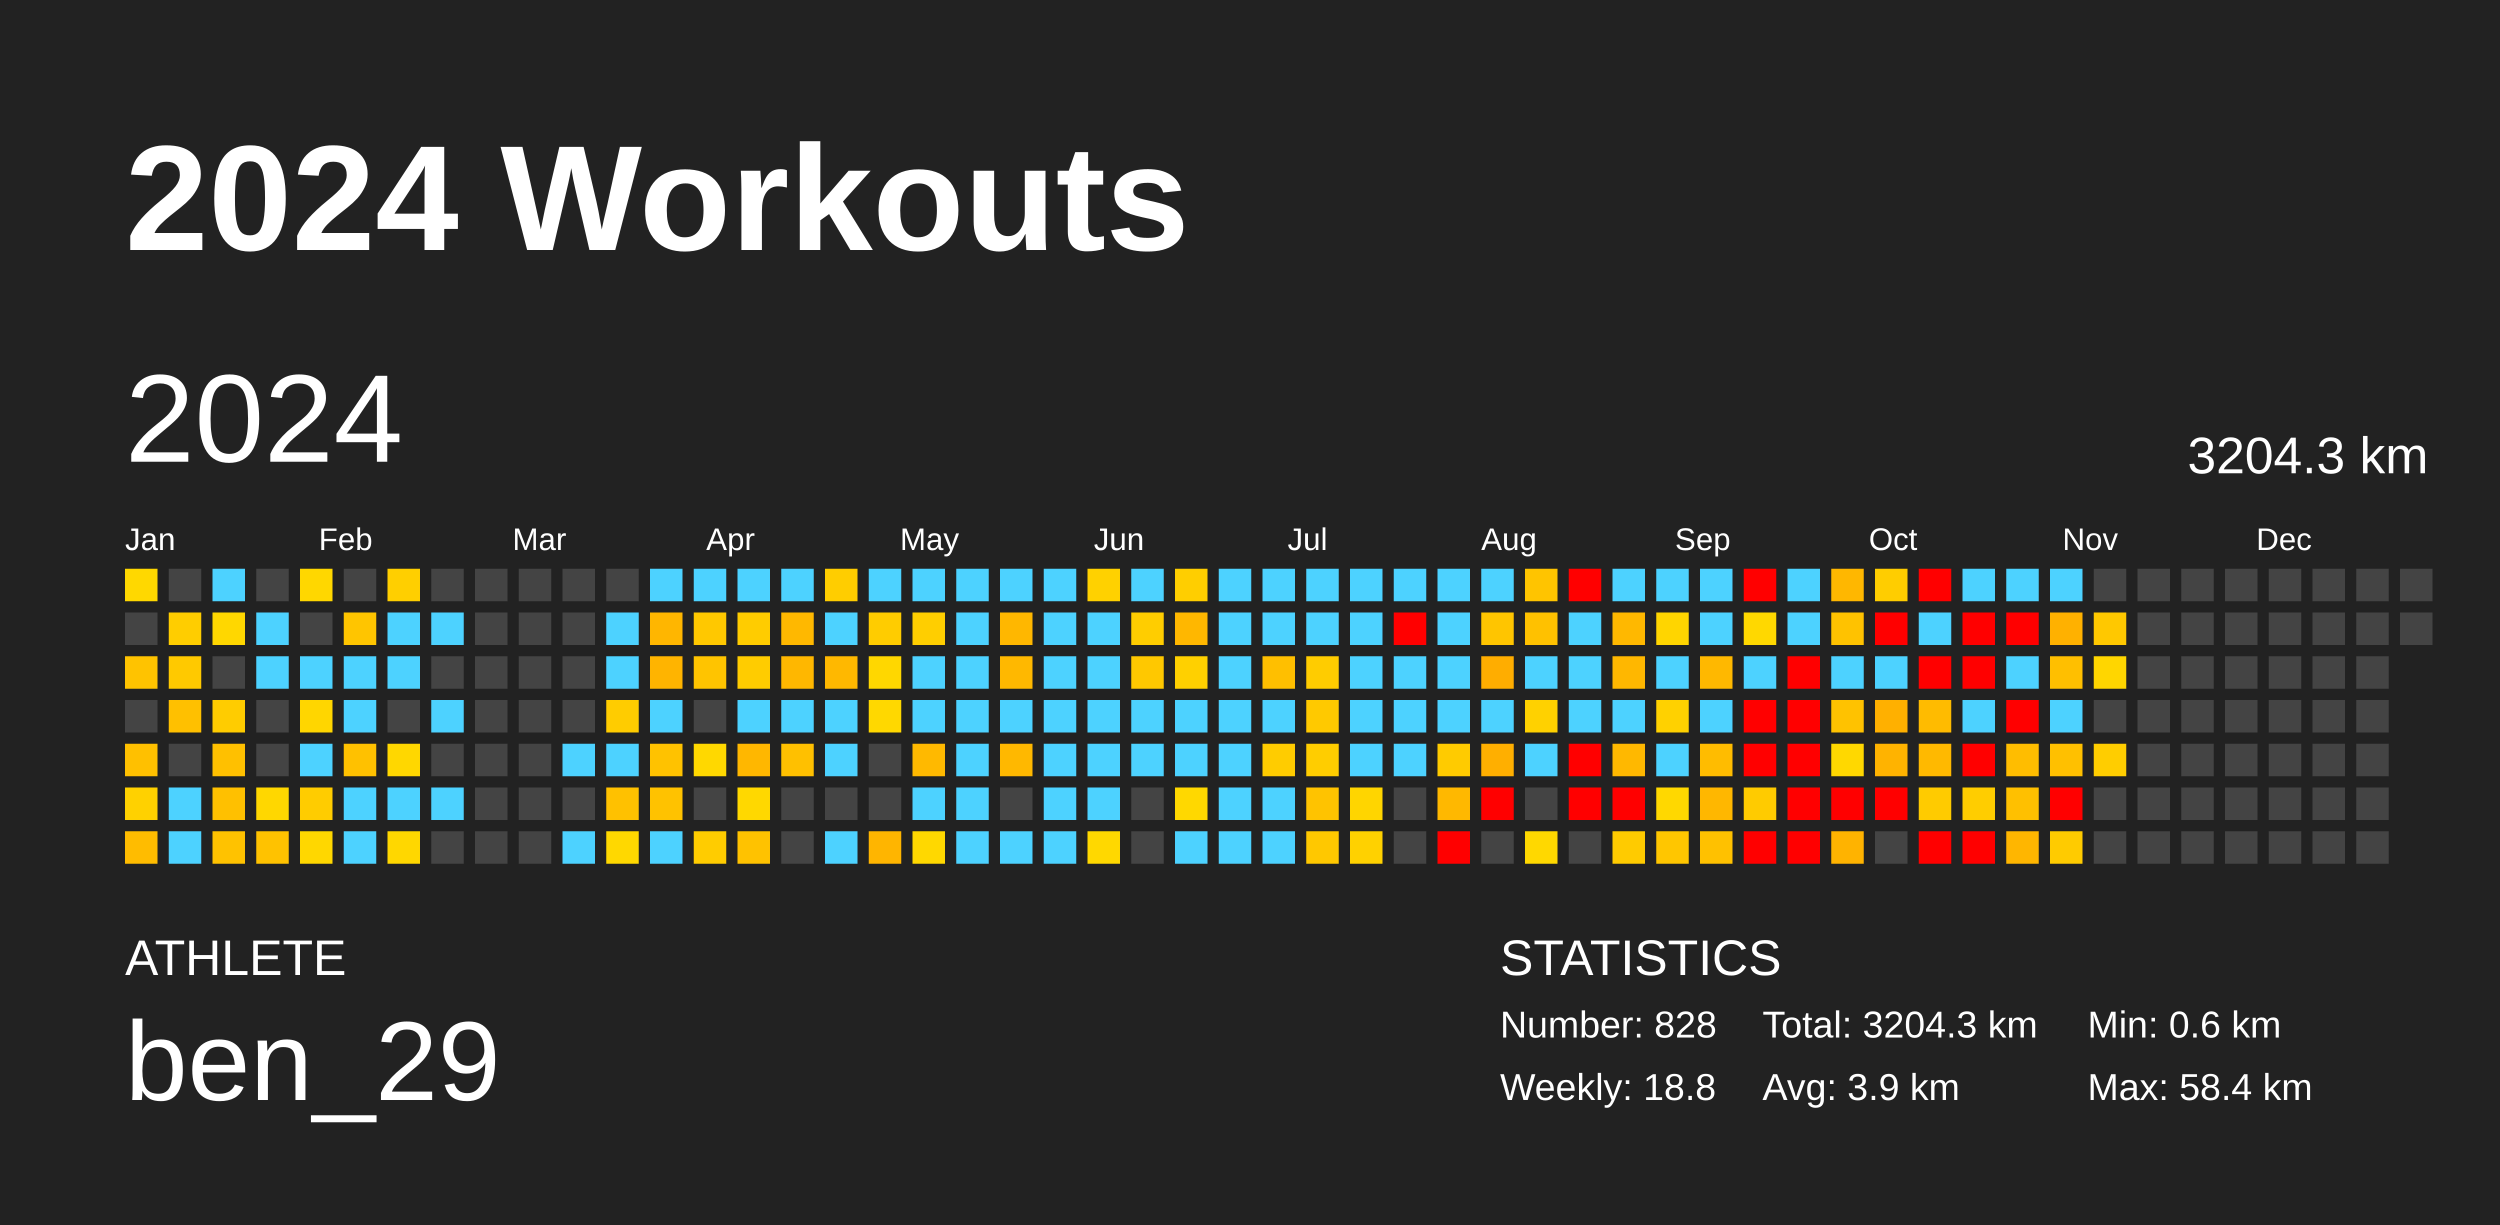
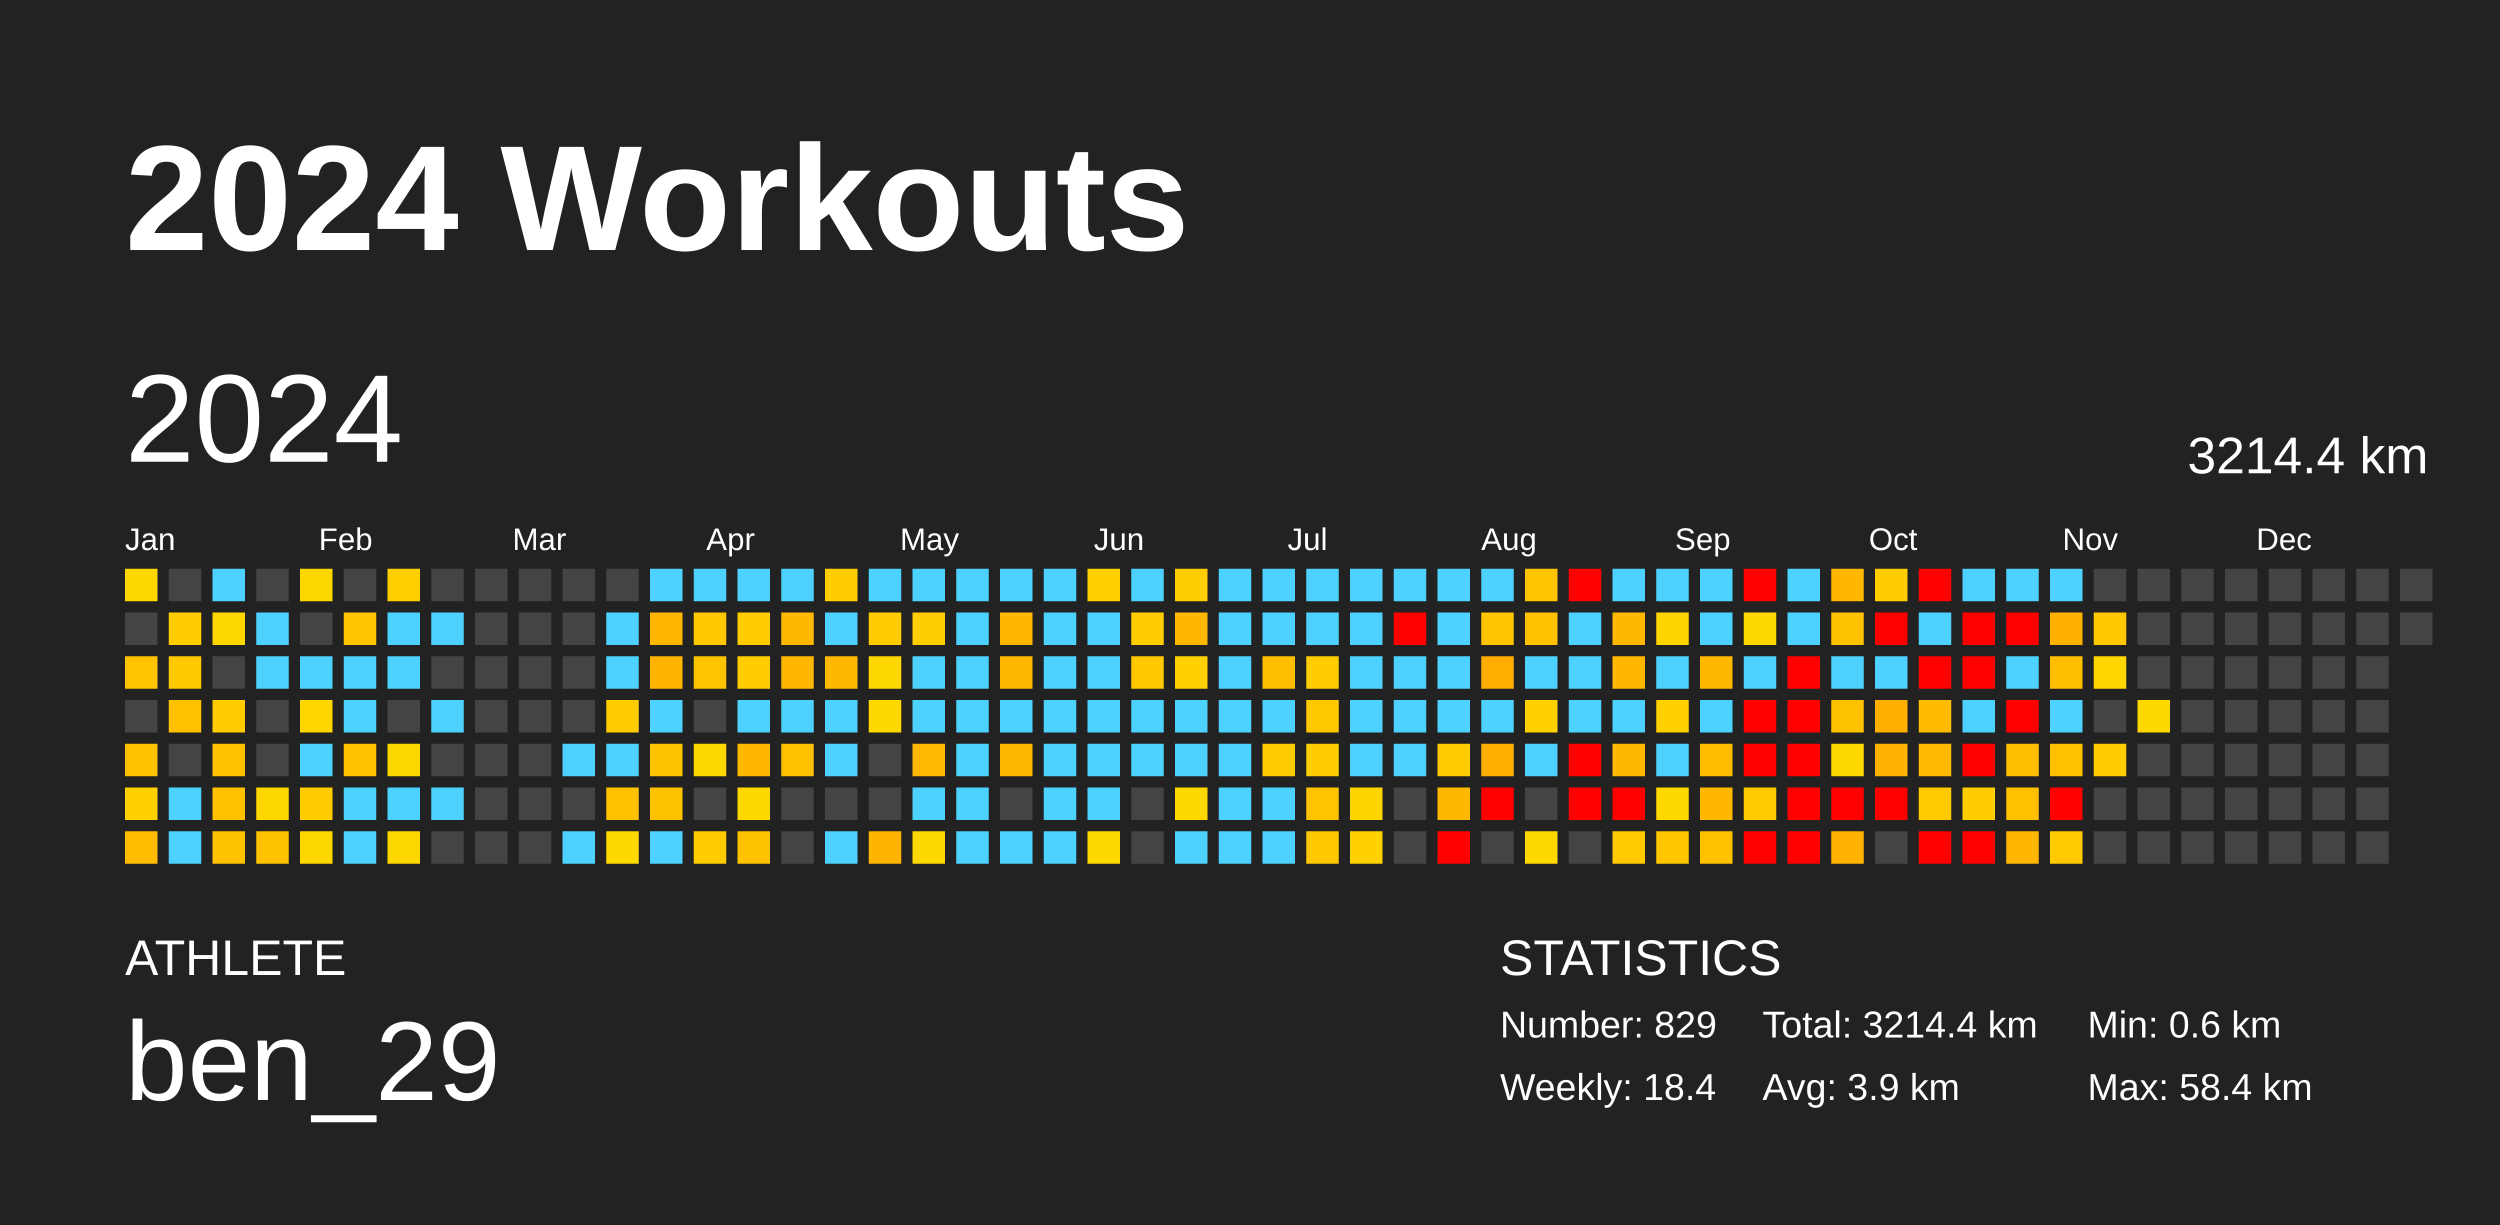
<svg xmlns="http://www.w3.org/2000/svg" baseProfile="full" height="98mm" version="1.1" viewBox="0,0,200,98" width="200mm">
  <defs />
  <rect fill="#222222" height="98" width="200" x="0" y="0" />
  <text fill="#FFFFFF" style="font-size:12px; font-family:Arial; font-weight:bold;" x="10" y="20">2024 Workouts</text>
  <text fill="#FFFFFF" style="font-size:4px; font-family:Arial" x="10" y="78">ATHLETE</text>
  <text fill="#FFFFFF" style="font-size:9px; font-family:Arial" x="10" y="88">ben_29</text>
  <text fill="#FFFFFF" style="font-size:4px; font-family:Arial" x="120" y="78">STATISTICS</text>
-   <text fill="#FFFFFF" style="font-size:3px; font-family:Arial" x="120" y="83">Number: 828</text>
-   <text fill="#FFFFFF" style="font-size:3px; font-family:Arial" x="120" y="88">Weekly: 18.8</text>
-   <text fill="#FFFFFF" style="font-size:3px; font-family:Arial" x="141" y="83">Total: 3204.3 km</text>
+   <text fill="#FFFFFF" style="font-size:3px; font-family:Arial" x="120" y="83">Number: 829</text>
+   <text fill="#FFFFFF" style="font-size:3px; font-family:Arial" x="120" y="88">Weekly: 18.4</text>
+   <text fill="#FFFFFF" style="font-size:3px; font-family:Arial" x="141" y="83">Total: 3214.4 km</text>
  <text fill="#FFFFFF" style="font-size:3px; font-family:Arial" x="141" y="88">Avg: 3.9 km</text>
  <text fill="#FFFFFF" style="font-size:3px; font-family:Arial" x="167" y="83">Min: 0.6 km</text>
  <text fill="#FFFFFF" style="font-size:3px; font-family:Arial" x="167" y="88">Max: 58.4 km</text>
  <text dominant-baseline="hanging" fill="#FFFFFF" style="font-size:10.0px; font-family:Arial;" x="10" y="30">2024</text>
-   <text dominant-baseline="hanging" fill="#FFFFFF" style="font-size:4.125px; font-family:Arial;" x="175" y="35">3204.3 km</text>
+   <text dominant-baseline="hanging" fill="#FFFFFF" style="font-size:4.125px; font-family:Arial;" x="175" y="35">3214.4 km</text>
  <text fill="#FFFFFF" style="font-size:2.5px; font-family:Arial" x="10.0" y="44">Jan</text>
  <text fill="#FFFFFF" style="font-size:2.5px; font-family:Arial" x="25.5" y="44">Feb</text>
  <text fill="#FFFFFF" style="font-size:2.5px; font-family:Arial" x="41.0" y="44">Mar</text>
  <text fill="#FFFFFF" style="font-size:2.5px; font-family:Arial" x="56.5" y="44">Apr</text>
  <text fill="#FFFFFF" style="font-size:2.5px; font-family:Arial" x="72.0" y="44">May</text>
  <text fill="#FFFFFF" style="font-size:2.5px; font-family:Arial" x="87.5" y="44">Jun</text>
  <text fill="#FFFFFF" style="font-size:2.5px; font-family:Arial" x="103.0" y="44">Jul</text>
  <text fill="#FFFFFF" style="font-size:2.5px; font-family:Arial" x="118.5" y="44">Aug</text>
  <text fill="#FFFFFF" style="font-size:2.5px; font-family:Arial" x="134.0" y="44">Sep</text>
  <text fill="#FFFFFF" style="font-size:2.5px; font-family:Arial" x="149.5" y="44">Oct</text>
  <text fill="#FFFFFF" style="font-size:2.5px; font-family:Arial" x="165.0" y="44">Nov</text>
  <text fill="#FFFFFF" style="font-size:2.5px; font-family:Arial" x="180.5" y="44">Dec</text>
  <rect fill="#ffd800" height="2.6" width="2.6" x="10.0" y="45.5" />
  <rect fill="#444444" height="2.6" width="2.6" x="10.0" y="49.0" />
  <rect fill="#ffc300" height="2.6" width="2.6" x="10.0" y="52.5" />
  <rect fill="#444444" height="2.6" width="2.6" x="10.0" y="56.0" />
  <rect fill="#ffc000" height="2.6" width="2.6" x="10.0" y="59.5" />
  <rect fill="#ffd100" height="2.6" width="2.6" x="10.0" y="63.0" />
  <rect fill="#ffbc00" height="2.6" width="2.6" x="10.0" y="66.5" />
  <rect fill="#444444" height="2.6" width="2.6" x="13.5" y="45.5" />
  <rect fill="#ffcd00" height="2.6" width="2.6" x="13.5" y="49.0" />
  <rect fill="#ffc900" height="2.6" width="2.6" x="13.5" y="52.5" />
  <rect fill="#ffc000" height="2.6" width="2.6" x="13.5" y="56.0" />
  <rect fill="#444444" height="2.6" width="2.6" x="13.5" y="59.5" />
  <rect fill="#4dd2ff" height="2.6" width="2.6" x="13.5" y="63.0" />
  <rect fill="#4dd2ff" height="2.6" width="2.6" x="13.5" y="66.5" />
  <rect fill="#4dd2ff" height="2.6" width="2.6" x="17.0" y="45.5" />
  <rect fill="#ffd700" height="2.6" width="2.6" x="17.0" y="49.0" />
  <rect fill="#444444" height="2.6" width="2.6" x="17.0" y="52.5" />
  <rect fill="#ffcc00" height="2.6" width="2.6" x="17.0" y="56.0" />
  <rect fill="#ffc000" height="2.6" width="2.6" x="17.0" y="59.5" />
  <rect fill="#ffc000" height="2.6" width="2.6" x="17.0" y="63.0" />
  <rect fill="#ffc200" height="2.6" width="2.6" x="17.0" y="66.5" />
  <rect fill="#444444" height="2.6" width="2.6" x="20.5" y="45.5" />
  <rect fill="#4dd2ff" height="2.6" width="2.6" x="20.5" y="49.0" />
  <rect fill="#4dd2ff" height="2.6" width="2.6" x="20.5" y="52.5" />
  <rect fill="#444444" height="2.6" width="2.6" x="20.5" y="56.0" />
  <rect fill="#444444" height="2.6" width="2.6" x="20.5" y="59.5" />
  <rect fill="#ffd700" height="2.6" width="2.6" x="20.5" y="63.0" />
  <rect fill="#ffc200" height="2.6" width="2.6" x="20.5" y="66.5" />
  <rect fill="#ffd700" height="2.6" width="2.6" x="24.0" y="45.5" />
  <rect fill="#444444" height="2.6" width="2.6" x="24.0" y="49.0" />
  <rect fill="#4dd2ff" height="2.6" width="2.6" x="24.0" y="52.5" />
  <rect fill="#ffd600" height="2.6" width="2.6" x="24.0" y="56.0" />
  <rect fill="#4dd2ff" height="2.6" width="2.6" x="24.0" y="59.5" />
  <rect fill="#ffcc00" height="2.6" width="2.6" x="24.0" y="63.0" />
  <rect fill="#ffd700" height="2.6" width="2.6" x="24.0" y="66.5" />
  <rect fill="#444444" height="2.6" width="2.6" x="27.5" y="45.5" />
  <rect fill="#ffc500" height="2.6" width="2.6" x="27.5" y="49.0" />
  <rect fill="#4dd2ff" height="2.6" width="2.6" x="27.5" y="52.5" />
  <rect fill="#4dd2ff" height="2.6" width="2.6" x="27.5" y="56.0" />
  <rect fill="#ffc100" height="2.6" width="2.6" x="27.5" y="59.5" />
  <rect fill="#4dd2ff" height="2.6" width="2.6" x="27.5" y="63.0" />
  <rect fill="#4dd2ff" height="2.6" width="2.6" x="27.5" y="66.5" />
  <rect fill="#ffcf00" height="2.6" width="2.6" x="31.0" y="45.5" />
  <rect fill="#4dd2ff" height="2.6" width="2.6" x="31.0" y="49.0" />
  <rect fill="#4dd2ff" height="2.6" width="2.6" x="31.0" y="52.5" />
  <rect fill="#444444" height="2.6" width="2.6" x="31.0" y="56.0" />
  <rect fill="#ffd700" height="2.6" width="2.6" x="31.0" y="59.5" />
  <rect fill="#4dd2ff" height="2.6" width="2.6" x="31.0" y="63.0" />
  <rect fill="#ffd700" height="2.6" width="2.6" x="31.0" y="66.5" />
  <rect fill="#444444" height="2.6" width="2.6" x="34.5" y="45.5" />
  <rect fill="#4dd2ff" height="2.6" width="2.6" x="34.5" y="49.0" />
  <rect fill="#444444" height="2.6" width="2.6" x="34.5" y="52.5" />
  <rect fill="#4dd2ff" height="2.6" width="2.6" x="34.5" y="56.0" />
  <rect fill="#444444" height="2.6" width="2.6" x="34.5" y="59.5" />
  <rect fill="#4dd2ff" height="2.6" width="2.6" x="34.5" y="63.0" />
  <rect fill="#444444" height="2.6" width="2.6" x="34.5" y="66.5" />
  <rect fill="#444444" height="2.6" width="2.6" x="38.0" y="45.5" />
  <rect fill="#444444" height="2.6" width="2.6" x="38.0" y="49.0" />
  <rect fill="#444444" height="2.6" width="2.6" x="38.0" y="52.5" />
  <rect fill="#444444" height="2.6" width="2.6" x="38.0" y="56.0" />
  <rect fill="#444444" height="2.6" width="2.6" x="38.0" y="59.5" />
  <rect fill="#444444" height="2.6" width="2.6" x="38.0" y="63.0" />
  <rect fill="#444444" height="2.6" width="2.6" x="38.0" y="66.5" />
  <rect fill="#444444" height="2.6" width="2.6" x="41.5" y="45.5" />
  <rect fill="#444444" height="2.6" width="2.6" x="41.5" y="49.0" />
  <rect fill="#444444" height="2.6" width="2.6" x="41.5" y="52.5" />
  <rect fill="#444444" height="2.6" width="2.6" x="41.5" y="56.0" />
  <rect fill="#444444" height="2.6" width="2.6" x="41.5" y="59.5" />
  <rect fill="#444444" height="2.6" width="2.6" x="41.5" y="63.0" />
  <rect fill="#444444" height="2.6" width="2.6" x="41.5" y="66.5" />
  <rect fill="#444444" height="2.6" width="2.6" x="45.0" y="45.5" />
  <rect fill="#444444" height="2.6" width="2.6" x="45.0" y="49.0" />
  <rect fill="#444444" height="2.6" width="2.6" x="45.0" y="52.5" />
  <rect fill="#444444" height="2.6" width="2.6" x="45.0" y="56.0" />
  <rect fill="#4dd2ff" height="2.6" width="2.6" x="45.0" y="59.5" />
  <rect fill="#444444" height="2.6" width="2.6" x="45.0" y="63.0" />
  <rect fill="#4dd2ff" height="2.6" width="2.6" x="45.0" y="66.5" />
  <rect fill="#444444" height="2.6" width="2.6" x="48.5" y="45.5" />
  <rect fill="#4dd2ff" height="2.6" width="2.6" x="48.5" y="49.0" />
  <rect fill="#4dd2ff" height="2.6" width="2.6" x="48.5" y="52.5" />
  <rect fill="#ffcc00" height="2.6" width="2.6" x="48.5" y="56.0" />
  <rect fill="#4dd2ff" height="2.6" width="2.6" x="48.5" y="59.5" />
  <rect fill="#ffc100" height="2.6" width="2.6" x="48.5" y="63.0" />
  <rect fill="#ffd800" height="2.6" width="2.6" x="48.5" y="66.5" />
  <rect fill="#4dd2ff" height="2.6" width="2.6" x="52.0" y="45.5" />
  <rect fill="#ffb600" height="2.6" width="2.6" x="52.0" y="49.0" />
  <rect fill="#ffb400" height="2.6" width="2.6" x="52.0" y="52.5" />
  <rect fill="#4dd2ff" height="2.6" width="2.6" x="52.0" y="56.0" />
  <rect fill="#ffc200" height="2.6" width="2.6" x="52.0" y="59.5" />
  <rect fill="#ffc200" height="2.6" width="2.6" x="52.0" y="63.0" />
  <rect fill="#4dd2ff" height="2.6" width="2.6" x="52.0" y="66.5" />
  <rect fill="#4dd2ff" height="2.6" width="2.6" x="55.5" y="45.5" />
  <rect fill="#ffc800" height="2.6" width="2.6" x="55.5" y="49.0" />
  <rect fill="#ffc400" height="2.6" width="2.6" x="55.5" y="52.5" />
  <rect fill="#444444" height="2.6" width="2.6" x="55.5" y="56.0" />
  <rect fill="#ffd800" height="2.6" width="2.6" x="55.5" y="59.5" />
  <rect fill="#444444" height="2.6" width="2.6" x="55.5" y="63.0" />
  <rect fill="#ffcc00" height="2.6" width="2.6" x="55.5" y="66.5" />
  <rect fill="#4dd2ff" height="2.6" width="2.6" x="59.0" y="45.5" />
  <rect fill="#ffcc00" height="2.6" width="2.6" x="59.0" y="49.0" />
  <rect fill="#ffcc00" height="2.6" width="2.6" x="59.0" y="52.5" />
  <rect fill="#4dd2ff" height="2.6" width="2.6" x="59.0" y="56.0" />
  <rect fill="#ffb700" height="2.6" width="2.6" x="59.0" y="59.5" />
  <rect fill="#ffd800" height="2.6" width="2.6" x="59.0" y="63.0" />
  <rect fill="#ffc200" height="2.6" width="2.6" x="59.0" y="66.5" />
  <rect fill="#4dd2ff" height="2.6" width="2.6" x="62.5" y="45.5" />
  <rect fill="#ffb800" height="2.6" width="2.6" x="62.5" y="49.0" />
  <rect fill="#ffb700" height="2.6" width="2.6" x="62.5" y="52.5" />
  <rect fill="#4dd2ff" height="2.6" width="2.6" x="62.5" y="56.0" />
  <rect fill="#ffc000" height="2.6" width="2.6" x="62.5" y="59.5" />
  <rect fill="#444444" height="2.6" width="2.6" x="62.5" y="63.0" />
  <rect fill="#444444" height="2.6" width="2.6" x="62.5" y="66.5" />
  <rect fill="#ffcd00" height="2.6" width="2.6" x="66.0" y="45.5" />
  <rect fill="#4dd2ff" height="2.6" width="2.6" x="66.0" y="49.0" />
  <rect fill="#ffb800" height="2.6" width="2.6" x="66.0" y="52.5" />
  <rect fill="#4dd2ff" height="2.6" width="2.6" x="66.0" y="56.0" />
  <rect fill="#4dd2ff" height="2.6" width="2.6" x="66.0" y="59.5" />
  <rect fill="#444444" height="2.6" width="2.6" x="66.0" y="63.0" />
  <rect fill="#4dd2ff" height="2.6" width="2.6" x="66.0" y="66.5" />
  <rect fill="#4dd2ff" height="2.6" width="2.6" x="69.5" y="45.5" />
  <rect fill="#ffcc00" height="2.6" width="2.6" x="69.5" y="49.0" />
  <rect fill="#ffd700" height="2.6" width="2.6" x="69.5" y="52.5" />
  <rect fill="#ffd800" height="2.6" width="2.6" x="69.5" y="56.0" />
  <rect fill="#444444" height="2.6" width="2.6" x="69.5" y="59.5" />
  <rect fill="#444444" height="2.6" width="2.6" x="69.5" y="63.0" />
  <rect fill="#ffb500" height="2.6" width="2.6" x="69.5" y="66.5" />
  <rect fill="#4dd2ff" height="2.6" width="2.6" x="73.0" y="45.5" />
  <rect fill="#ffce00" height="2.6" width="2.6" x="73.0" y="49.0" />
  <rect fill="#4dd2ff" height="2.6" width="2.6" x="73.0" y="52.5" />
  <rect fill="#4dd2ff" height="2.6" width="2.6" x="73.0" y="56.0" />
  <rect fill="#ffb900" height="2.6" width="2.6" x="73.0" y="59.5" />
  <rect fill="#4dd2ff" height="2.6" width="2.6" x="73.0" y="63.0" />
  <rect fill="#ffd800" height="2.6" width="2.6" x="73.0" y="66.5" />
  <rect fill="#4dd2ff" height="2.6" width="2.6" x="76.5" y="45.5" />
  <rect fill="#4dd2ff" height="2.6" width="2.6" x="76.5" y="49.0" />
  <rect fill="#4dd2ff" height="2.6" width="2.6" x="76.5" y="52.5" />
  <rect fill="#4dd2ff" height="2.6" width="2.6" x="76.5" y="56.0" />
  <rect fill="#4dd2ff" height="2.6" width="2.6" x="76.5" y="59.5" />
  <rect fill="#4dd2ff" height="2.6" width="2.6" x="76.5" y="63.0" />
  <rect fill="#4dd2ff" height="2.6" width="2.6" x="76.5" y="66.5" />
  <rect fill="#4dd2ff" height="2.6" width="2.6" x="80.0" y="45.5" />
  <rect fill="#ffb700" height="2.6" width="2.6" x="80.0" y="49.0" />
  <rect fill="#ffb800" height="2.6" width="2.6" x="80.0" y="52.5" />
  <rect fill="#4dd2ff" height="2.6" width="2.6" x="80.0" y="56.0" />
  <rect fill="#ffb800" height="2.6" width="2.6" x="80.0" y="59.5" />
  <rect fill="#444444" height="2.6" width="2.6" x="80.0" y="63.0" />
  <rect fill="#4dd2ff" height="2.6" width="2.6" x="80.0" y="66.5" />
  <rect fill="#4dd2ff" height="2.6" width="2.6" x="83.5" y="45.5" />
  <rect fill="#4dd2ff" height="2.6" width="2.6" x="83.5" y="49.0" />
  <rect fill="#4dd2ff" height="2.6" width="2.6" x="83.5" y="52.5" />
  <rect fill="#4dd2ff" height="2.6" width="2.6" x="83.5" y="56.0" />
  <rect fill="#4dd2ff" height="2.6" width="2.6" x="83.5" y="59.5" />
  <rect fill="#4dd2ff" height="2.6" width="2.6" x="83.5" y="63.0" />
  <rect fill="#4dd2ff" height="2.6" width="2.6" x="83.5" y="66.5" />
  <rect fill="#ffd100" height="2.6" width="2.6" x="87.0" y="45.5" />
  <rect fill="#4dd2ff" height="2.6" width="2.6" x="87.0" y="49.0" />
  <rect fill="#4dd2ff" height="2.6" width="2.6" x="87.0" y="52.5" />
  <rect fill="#4dd2ff" height="2.6" width="2.6" x="87.0" y="56.0" />
  <rect fill="#4dd2ff" height="2.6" width="2.6" x="87.0" y="59.5" />
  <rect fill="#4dd2ff" height="2.6" width="2.6" x="87.0" y="63.0" />
  <rect fill="#ffd800" height="2.6" width="2.6" x="87.0" y="66.5" />
  <rect fill="#4dd2ff" height="2.6" width="2.6" x="90.5" y="45.5" />
  <rect fill="#ffcd00" height="2.6" width="2.6" x="90.5" y="49.0" />
  <rect fill="#ffc800" height="2.6" width="2.6" x="90.5" y="52.5" />
  <rect fill="#4dd2ff" height="2.6" width="2.6" x="90.5" y="56.0" />
  <rect fill="#4dd2ff" height="2.6" width="2.6" x="90.5" y="59.5" />
  <rect fill="#444444" height="2.6" width="2.6" x="90.5" y="63.0" />
  <rect fill="#444444" height="2.6" width="2.6" x="90.5" y="66.5" />
  <rect fill="#ffce00" height="2.6" width="2.6" x="94.0" y="45.5" />
  <rect fill="#ffb700" height="2.6" width="2.6" x="94.0" y="49.0" />
  <rect fill="#ffd000" height="2.6" width="2.6" x="94.0" y="52.5" />
  <rect fill="#4dd2ff" height="2.6" width="2.6" x="94.0" y="56.0" />
  <rect fill="#4dd2ff" height="2.6" width="2.6" x="94.0" y="59.5" />
  <rect fill="#ffd800" height="2.6" width="2.6" x="94.0" y="63.0" />
  <rect fill="#4dd2ff" height="2.6" width="2.6" x="94.0" y="66.5" />
  <rect fill="#4dd2ff" height="2.6" width="2.6" x="97.5" y="45.5" />
  <rect fill="#4dd2ff" height="2.6" width="2.6" x="97.5" y="49.0" />
  <rect fill="#4dd2ff" height="2.6" width="2.6" x="97.5" y="52.5" />
  <rect fill="#4dd2ff" height="2.6" width="2.6" x="97.5" y="56.0" />
  <rect fill="#4dd2ff" height="2.6" width="2.6" x="97.5" y="59.5" />
  <rect fill="#4dd2ff" height="2.6" width="2.6" x="97.5" y="63.0" />
  <rect fill="#4dd2ff" height="2.6" width="2.6" x="97.5" y="66.5" />
  <rect fill="#4dd2ff" height="2.6" width="2.6" x="101.0" y="45.5" />
  <rect fill="#4dd2ff" height="2.6" width="2.6" x="101.0" y="49.0" />
  <rect fill="#ffbf00" height="2.6" width="2.6" x="101.0" y="52.5" />
  <rect fill="#4dd2ff" height="2.6" width="2.6" x="101.0" y="56.0" />
  <rect fill="#ffcc00" height="2.6" width="2.6" x="101.0" y="59.5" />
  <rect fill="#4dd2ff" height="2.6" width="2.6" x="101.0" y="63.0" />
  <rect fill="#4dd2ff" height="2.6" width="2.6" x="101.0" y="66.5" />
  <rect fill="#4dd2ff" height="2.6" width="2.6" x="104.5" y="45.5" />
  <rect fill="#4dd2ff" height="2.6" width="2.6" x="104.5" y="49.0" />
  <rect fill="#ffcc00" height="2.6" width="2.6" x="104.5" y="52.5" />
  <rect fill="#ffc900" height="2.6" width="2.6" x="104.5" y="56.0" />
  <rect fill="#ffcd00" height="2.6" width="2.6" x="104.5" y="59.5" />
  <rect fill="#ffc300" height="2.6" width="2.6" x="104.5" y="63.0" />
  <rect fill="#ffc800" height="2.6" width="2.6" x="104.5" y="66.5" />
  <rect fill="#4dd2ff" height="2.6" width="2.6" x="108.0" y="45.5" />
  <rect fill="#4dd2ff" height="2.6" width="2.6" x="108.0" y="49.0" />
  <rect fill="#4dd2ff" height="2.6" width="2.6" x="108.0" y="52.5" />
  <rect fill="#4dd2ff" height="2.6" width="2.6" x="108.0" y="56.0" />
  <rect fill="#4dd2ff" height="2.6" width="2.6" x="108.0" y="59.5" />
  <rect fill="#ffd500" height="2.6" width="2.6" x="108.0" y="63.0" />
  <rect fill="#ffd100" height="2.6" width="2.6" x="108.0" y="66.5" />
  <rect fill="#4dd2ff" height="2.6" width="2.6" x="111.5" y="45.5" />
  <rect fill="red" height="2.6" width="2.6" x="111.5" y="49.0" />
  <rect fill="#4dd2ff" height="2.6" width="2.6" x="111.5" y="52.5" />
  <rect fill="#4dd2ff" height="2.6" width="2.6" x="111.5" y="56.0" />
  <rect fill="#4dd2ff" height="2.6" width="2.6" x="111.5" y="59.5" />
  <rect fill="#444444" height="2.6" width="2.6" x="111.5" y="63.0" />
  <rect fill="#444444" height="2.6" width="2.6" x="111.5" y="66.5" />
  <rect fill="#4dd2ff" height="2.6" width="2.6" x="115.0" y="45.5" />
  <rect fill="#4dd2ff" height="2.6" width="2.6" x="115.0" y="49.0" />
  <rect fill="#4dd2ff" height="2.6" width="2.6" x="115.0" y="52.5" />
  <rect fill="#4dd2ff" height="2.6" width="2.6" x="115.0" y="56.0" />
  <rect fill="#ffcb00" height="2.6" width="2.6" x="115.0" y="59.5" />
  <rect fill="#ffb800" height="2.6" width="2.6" x="115.0" y="63.0" />
  <rect fill="red" height="2.6" width="2.6" x="115.0" y="66.5" />
  <rect fill="#4dd2ff" height="2.6" width="2.6" x="118.5" y="45.5" />
  <rect fill="#ffc500" height="2.6" width="2.6" x="118.5" y="49.0" />
  <rect fill="#ffad00" height="2.6" width="2.6" x="118.5" y="52.5" />
  <rect fill="#4dd2ff" height="2.6" width="2.6" x="118.5" y="56.0" />
  <rect fill="#ffaf00" height="2.6" width="2.6" x="118.5" y="59.5" />
  <rect fill="red" height="2.6" width="2.6" x="118.5" y="63.0" />
  <rect fill="#444444" height="2.6" width="2.6" x="118.5" y="66.5" />
  <rect fill="#ffc400" height="2.6" width="2.6" x="122.0" y="45.5" />
  <rect fill="#ffc100" height="2.6" width="2.6" x="122.0" y="49.0" />
  <rect fill="#4dd2ff" height="2.6" width="2.6" x="122.0" y="52.5" />
  <rect fill="#ffd100" height="2.6" width="2.6" x="122.0" y="56.0" />
  <rect fill="#4dd2ff" height="2.6" width="2.6" x="122.0" y="59.5" />
  <rect fill="#444444" height="2.6" width="2.6" x="122.0" y="63.0" />
  <rect fill="#ffd800" height="2.6" width="2.6" x="122.0" y="66.5" />
  <rect fill="red" height="2.6" width="2.6" x="125.5" y="45.5" />
  <rect fill="#4dd2ff" height="2.6" width="2.6" x="125.5" y="49.0" />
  <rect fill="#4dd2ff" height="2.6" width="2.6" x="125.5" y="52.5" />
  <rect fill="#4dd2ff" height="2.6" width="2.6" x="125.5" y="56.0" />
  <rect fill="red" height="2.6" width="2.6" x="125.5" y="59.5" />
  <rect fill="red" height="2.6" width="2.6" x="125.5" y="63.0" />
  <rect fill="#444444" height="2.6" width="2.6" x="125.5" y="66.5" />
  <rect fill="#4dd2ff" height="2.6" width="2.6" x="129.0" y="45.5" />
  <rect fill="#ffb800" height="2.6" width="2.6" x="129.0" y="49.0" />
  <rect fill="#ffb700" height="2.6" width="2.6" x="129.0" y="52.5" />
  <rect fill="#4dd2ff" height="2.6" width="2.6" x="129.0" y="56.0" />
  <rect fill="#ffb800" height="2.6" width="2.6" x="129.0" y="59.5" />
  <rect fill="red" height="2.6" width="2.6" x="129.0" y="63.0" />
  <rect fill="#ffcb00" height="2.6" width="2.6" x="129.0" y="66.5" />
  <rect fill="#4dd2ff" height="2.6" width="2.6" x="132.5" y="45.5" />
  <rect fill="#ffd500" height="2.6" width="2.6" x="132.5" y="49.0" />
  <rect fill="#4dd2ff" height="2.6" width="2.6" x="132.5" y="52.5" />
  <rect fill="#ffd100" height="2.6" width="2.6" x="132.5" y="56.0" />
  <rect fill="#4dd2ff" height="2.6" width="2.6" x="132.5" y="59.5" />
  <rect fill="#ffd800" height="2.6" width="2.6" x="132.5" y="63.0" />
  <rect fill="#ffc600" height="2.6" width="2.6" x="132.5" y="66.5" />
  <rect fill="#4dd2ff" height="2.6" width="2.6" x="136.0" y="45.5" />
  <rect fill="#4dd2ff" height="2.6" width="2.6" x="136.0" y="49.0" />
  <rect fill="#ffb800" height="2.6" width="2.6" x="136.0" y="52.5" />
  <rect fill="#4dd2ff" height="2.6" width="2.6" x="136.0" y="56.0" />
  <rect fill="#ffbc00" height="2.6" width="2.6" x="136.0" y="59.5" />
  <rect fill="#ffb700" height="2.6" width="2.6" x="136.0" y="63.0" />
  <rect fill="#ffc100" height="2.6" width="2.6" x="136.0" y="66.5" />
  <rect fill="red" height="2.6" width="2.6" x="139.5" y="45.5" />
  <rect fill="#ffd800" height="2.6" width="2.6" x="139.5" y="49.0" />
  <rect fill="#4dd2ff" height="2.6" width="2.6" x="139.5" y="52.5" />
  <rect fill="red" height="2.6" width="2.6" x="139.5" y="56.0" />
  <rect fill="red" height="2.6" width="2.6" x="139.5" y="59.5" />
  <rect fill="#ffcb00" height="2.6" width="2.6" x="139.5" y="63.0" />
  <rect fill="red" height="2.6" width="2.6" x="139.5" y="66.5" />
  <rect fill="#4dd2ff" height="2.6" width="2.6" x="143.0" y="45.5" />
  <rect fill="#4dd2ff" height="2.6" width="2.6" x="143.0" y="49.0" />
  <rect fill="red" height="2.6" width="2.6" x="143.0" y="52.5" />
  <rect fill="red" height="2.6" width="2.6" x="143.0" y="56.0" />
  <rect fill="red" height="2.6" width="2.6" x="143.0" y="59.5" />
  <rect fill="red" height="2.6" width="2.6" x="143.0" y="63.0" />
  <rect fill="red" height="2.6" width="2.6" x="143.0" y="66.5" />
  <rect fill="#ffb700" height="2.6" width="2.6" x="146.5" y="45.5" />
  <rect fill="#ffc200" height="2.6" width="2.6" x="146.5" y="49.0" />
  <rect fill="#4dd2ff" height="2.6" width="2.6" x="146.5" y="52.5" />
  <rect fill="#ffc200" height="2.6" width="2.6" x="146.5" y="56.0" />
  <rect fill="#ffd800" height="2.6" width="2.6" x="146.5" y="59.5" />
  <rect fill="red" height="2.6" width="2.6" x="146.5" y="63.0" />
  <rect fill="#ffb300" height="2.6" width="2.6" x="146.5" y="66.5" />
  <rect fill="#ffcd00" height="2.6" width="2.6" x="150.0" y="45.5" />
  <rect fill="red" height="2.6" width="2.6" x="150.0" y="49.0" />
  <rect fill="#4dd2ff" height="2.6" width="2.6" x="150.0" y="52.5" />
  <rect fill="#ffb000" height="2.6" width="2.6" x="150.0" y="56.0" />
  <rect fill="#ffb300" height="2.6" width="2.6" x="150.0" y="59.5" />
  <rect fill="red" height="2.6" width="2.6" x="150.0" y="63.0" />
  <rect fill="#444444" height="2.6" width="2.6" x="150.0" y="66.5" />
  <rect fill="red" height="2.6" width="2.6" x="153.5" y="45.5" />
  <rect fill="#4dd2ff" height="2.6" width="2.6" x="153.5" y="49.0" />
  <rect fill="red" height="2.6" width="2.6" x="153.5" y="52.5" />
  <rect fill="#ffbb00" height="2.6" width="2.6" x="153.5" y="56.0" />
  <rect fill="#ffb900" height="2.6" width="2.6" x="153.5" y="59.5" />
  <rect fill="#ffcb00" height="2.6" width="2.6" x="153.5" y="63.0" />
  <rect fill="red" height="2.6" width="2.6" x="153.5" y="66.5" />
  <rect fill="#4dd2ff" height="2.6" width="2.6" x="157.0" y="45.5" />
  <rect fill="red" height="2.6" width="2.6" x="157.0" y="49.0" />
  <rect fill="red" height="2.6" width="2.6" x="157.0" y="52.5" />
  <rect fill="#4dd2ff" height="2.6" width="2.6" x="157.0" y="56.0" />
  <rect fill="red" height="2.6" width="2.6" x="157.0" y="59.5" />
  <rect fill="#ffcd00" height="2.6" width="2.6" x="157.0" y="63.0" />
  <rect fill="red" height="2.6" width="2.6" x="157.0" y="66.5" />
  <rect fill="#4dd2ff" height="2.6" width="2.6" x="160.5" y="45.5" />
  <rect fill="red" height="2.6" width="2.6" x="160.5" y="49.0" />
  <rect fill="#4dd2ff" height="2.6" width="2.6" x="160.5" y="52.5" />
  <rect fill="red" height="2.6" width="2.6" x="160.5" y="56.0" />
  <rect fill="#ffbd00" height="2.6" width="2.6" x="160.5" y="59.5" />
  <rect fill="#ffc000" height="2.6" width="2.6" x="160.5" y="63.0" />
  <rect fill="#ffb600" height="2.6" width="2.6" x="160.5" y="66.5" />
  <rect fill="#4dd2ff" height="2.6" width="2.6" x="164.0" y="45.5" />
  <rect fill="#ffb100" height="2.6" width="2.6" x="164.0" y="49.0" />
  <rect fill="#ffbf00" height="2.6" width="2.6" x="164.0" y="52.5" />
  <rect fill="#4dd2ff" height="2.6" width="2.6" x="164.0" y="56.0" />
  <rect fill="#ffc000" height="2.6" width="2.6" x="164.0" y="59.5" />
  <rect fill="red" height="2.6" width="2.6" x="164.0" y="63.0" />
  <rect fill="#ffcb00" height="2.6" width="2.6" x="164.0" y="66.5" />
  <rect fill="#444444" height="2.6" width="2.6" x="167.5" y="45.5" />
  <rect fill="#ffc800" height="2.6" width="2.6" x="167.5" y="49.0" />
  <rect fill="#ffd600" height="2.6" width="2.6" x="167.5" y="52.5" />
  <rect fill="#444444" height="2.6" width="2.6" x="167.5" y="56.0" />
  <rect fill="#ffcd00" height="2.6" width="2.6" x="167.5" y="59.5" />
  <rect fill="#444444" height="2.6" width="2.6" x="167.5" y="63.0" />
  <rect fill="#444444" height="2.6" width="2.6" x="167.5" y="66.5" />
  <rect fill="#444444" height="2.6" width="2.6" x="171.0" y="45.5" />
  <rect fill="#444444" height="2.6" width="2.6" x="171.0" y="49.0" />
  <rect fill="#444444" height="2.6" width="2.6" x="171.0" y="52.5" />
-   <rect fill="#444444" height="2.6" width="2.6" x="171.0" y="56.0" />
+   <rect fill="#ffd800" height="2.6" width="2.6" x="171.0" y="56.0" />
  <rect fill="#444444" height="2.6" width="2.6" x="171.0" y="59.5" />
  <rect fill="#444444" height="2.6" width="2.6" x="171.0" y="63.0" />
  <rect fill="#444444" height="2.6" width="2.6" x="171.0" y="66.5" />
  <rect fill="#444444" height="2.6" width="2.6" x="174.5" y="45.5" />
  <rect fill="#444444" height="2.6" width="2.6" x="174.5" y="49.0" />
  <rect fill="#444444" height="2.6" width="2.6" x="174.5" y="52.5" />
  <rect fill="#444444" height="2.6" width="2.6" x="174.5" y="56.0" />
  <rect fill="#444444" height="2.6" width="2.6" x="174.5" y="59.5" />
  <rect fill="#444444" height="2.6" width="2.6" x="174.5" y="63.0" />
  <rect fill="#444444" height="2.6" width="2.6" x="174.5" y="66.5" />
  <rect fill="#444444" height="2.6" width="2.6" x="178.0" y="45.5" />
  <rect fill="#444444" height="2.6" width="2.6" x="178.0" y="49.0" />
  <rect fill="#444444" height="2.6" width="2.6" x="178.0" y="52.5" />
  <rect fill="#444444" height="2.6" width="2.6" x="178.0" y="56.0" />
  <rect fill="#444444" height="2.6" width="2.6" x="178.0" y="59.5" />
  <rect fill="#444444" height="2.6" width="2.6" x="178.0" y="63.0" />
  <rect fill="#444444" height="2.6" width="2.6" x="178.0" y="66.5" />
  <rect fill="#444444" height="2.6" width="2.6" x="181.5" y="45.5" />
  <rect fill="#444444" height="2.6" width="2.6" x="181.5" y="49.0" />
  <rect fill="#444444" height="2.6" width="2.6" x="181.5" y="52.5" />
  <rect fill="#444444" height="2.6" width="2.6" x="181.5" y="56.0" />
  <rect fill="#444444" height="2.6" width="2.6" x="181.5" y="59.5" />
  <rect fill="#444444" height="2.6" width="2.6" x="181.5" y="63.0" />
  <rect fill="#444444" height="2.6" width="2.6" x="181.5" y="66.5" />
  <rect fill="#444444" height="2.6" width="2.6" x="185.0" y="45.5" />
  <rect fill="#444444" height="2.6" width="2.6" x="185.0" y="49.0" />
  <rect fill="#444444" height="2.6" width="2.6" x="185.0" y="52.5" />
  <rect fill="#444444" height="2.6" width="2.6" x="185.0" y="56.0" />
  <rect fill="#444444" height="2.6" width="2.6" x="185.0" y="59.5" />
  <rect fill="#444444" height="2.6" width="2.6" x="185.0" y="63.0" />
  <rect fill="#444444" height="2.6" width="2.6" x="185.0" y="66.5" />
  <rect fill="#444444" height="2.6" width="2.6" x="188.5" y="45.5" />
  <rect fill="#444444" height="2.6" width="2.6" x="188.5" y="49.0" />
  <rect fill="#444444" height="2.6" width="2.6" x="188.5" y="52.5" />
  <rect fill="#444444" height="2.6" width="2.6" x="188.5" y="56.0" />
  <rect fill="#444444" height="2.6" width="2.6" x="188.5" y="59.5" />
  <rect fill="#444444" height="2.6" width="2.6" x="188.5" y="63.0" />
  <rect fill="#444444" height="2.6" width="2.6" x="188.5" y="66.5" />
  <rect fill="#444444" height="2.6" width="2.6" x="192.0" y="45.5" />
  <rect fill="#444444" height="2.6" width="2.6" x="192.0" y="49.0" />
</svg>
